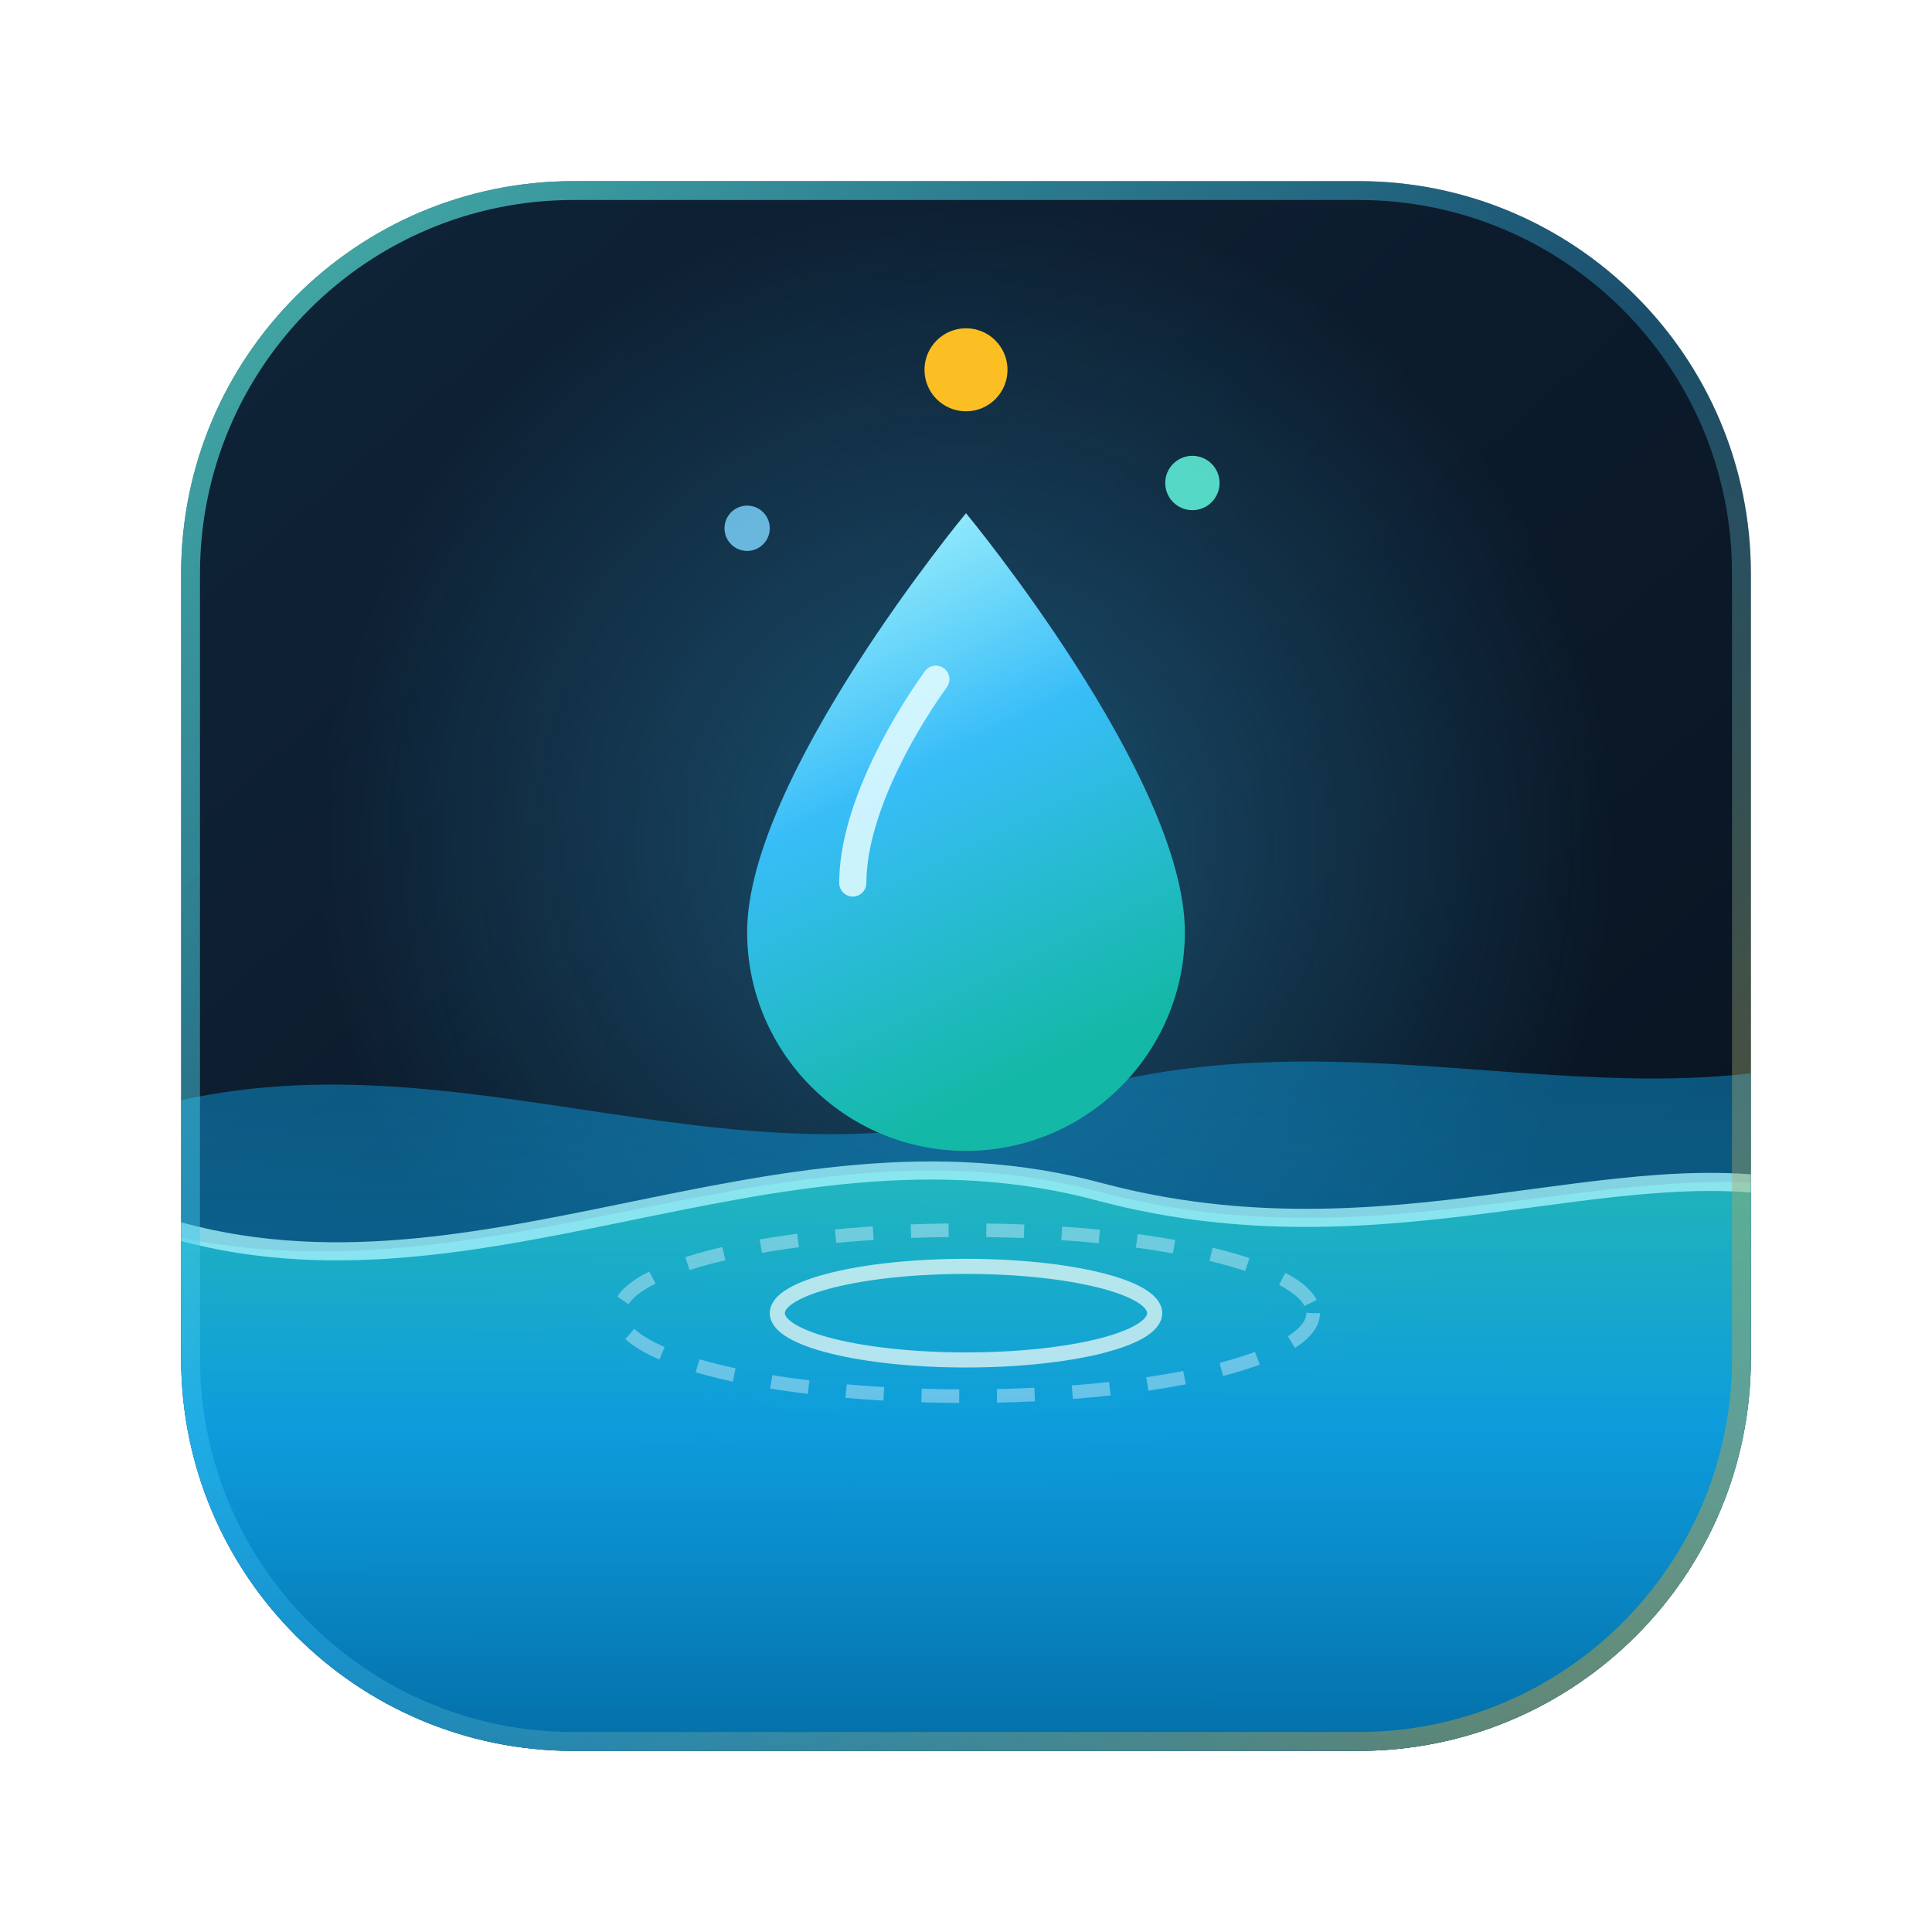
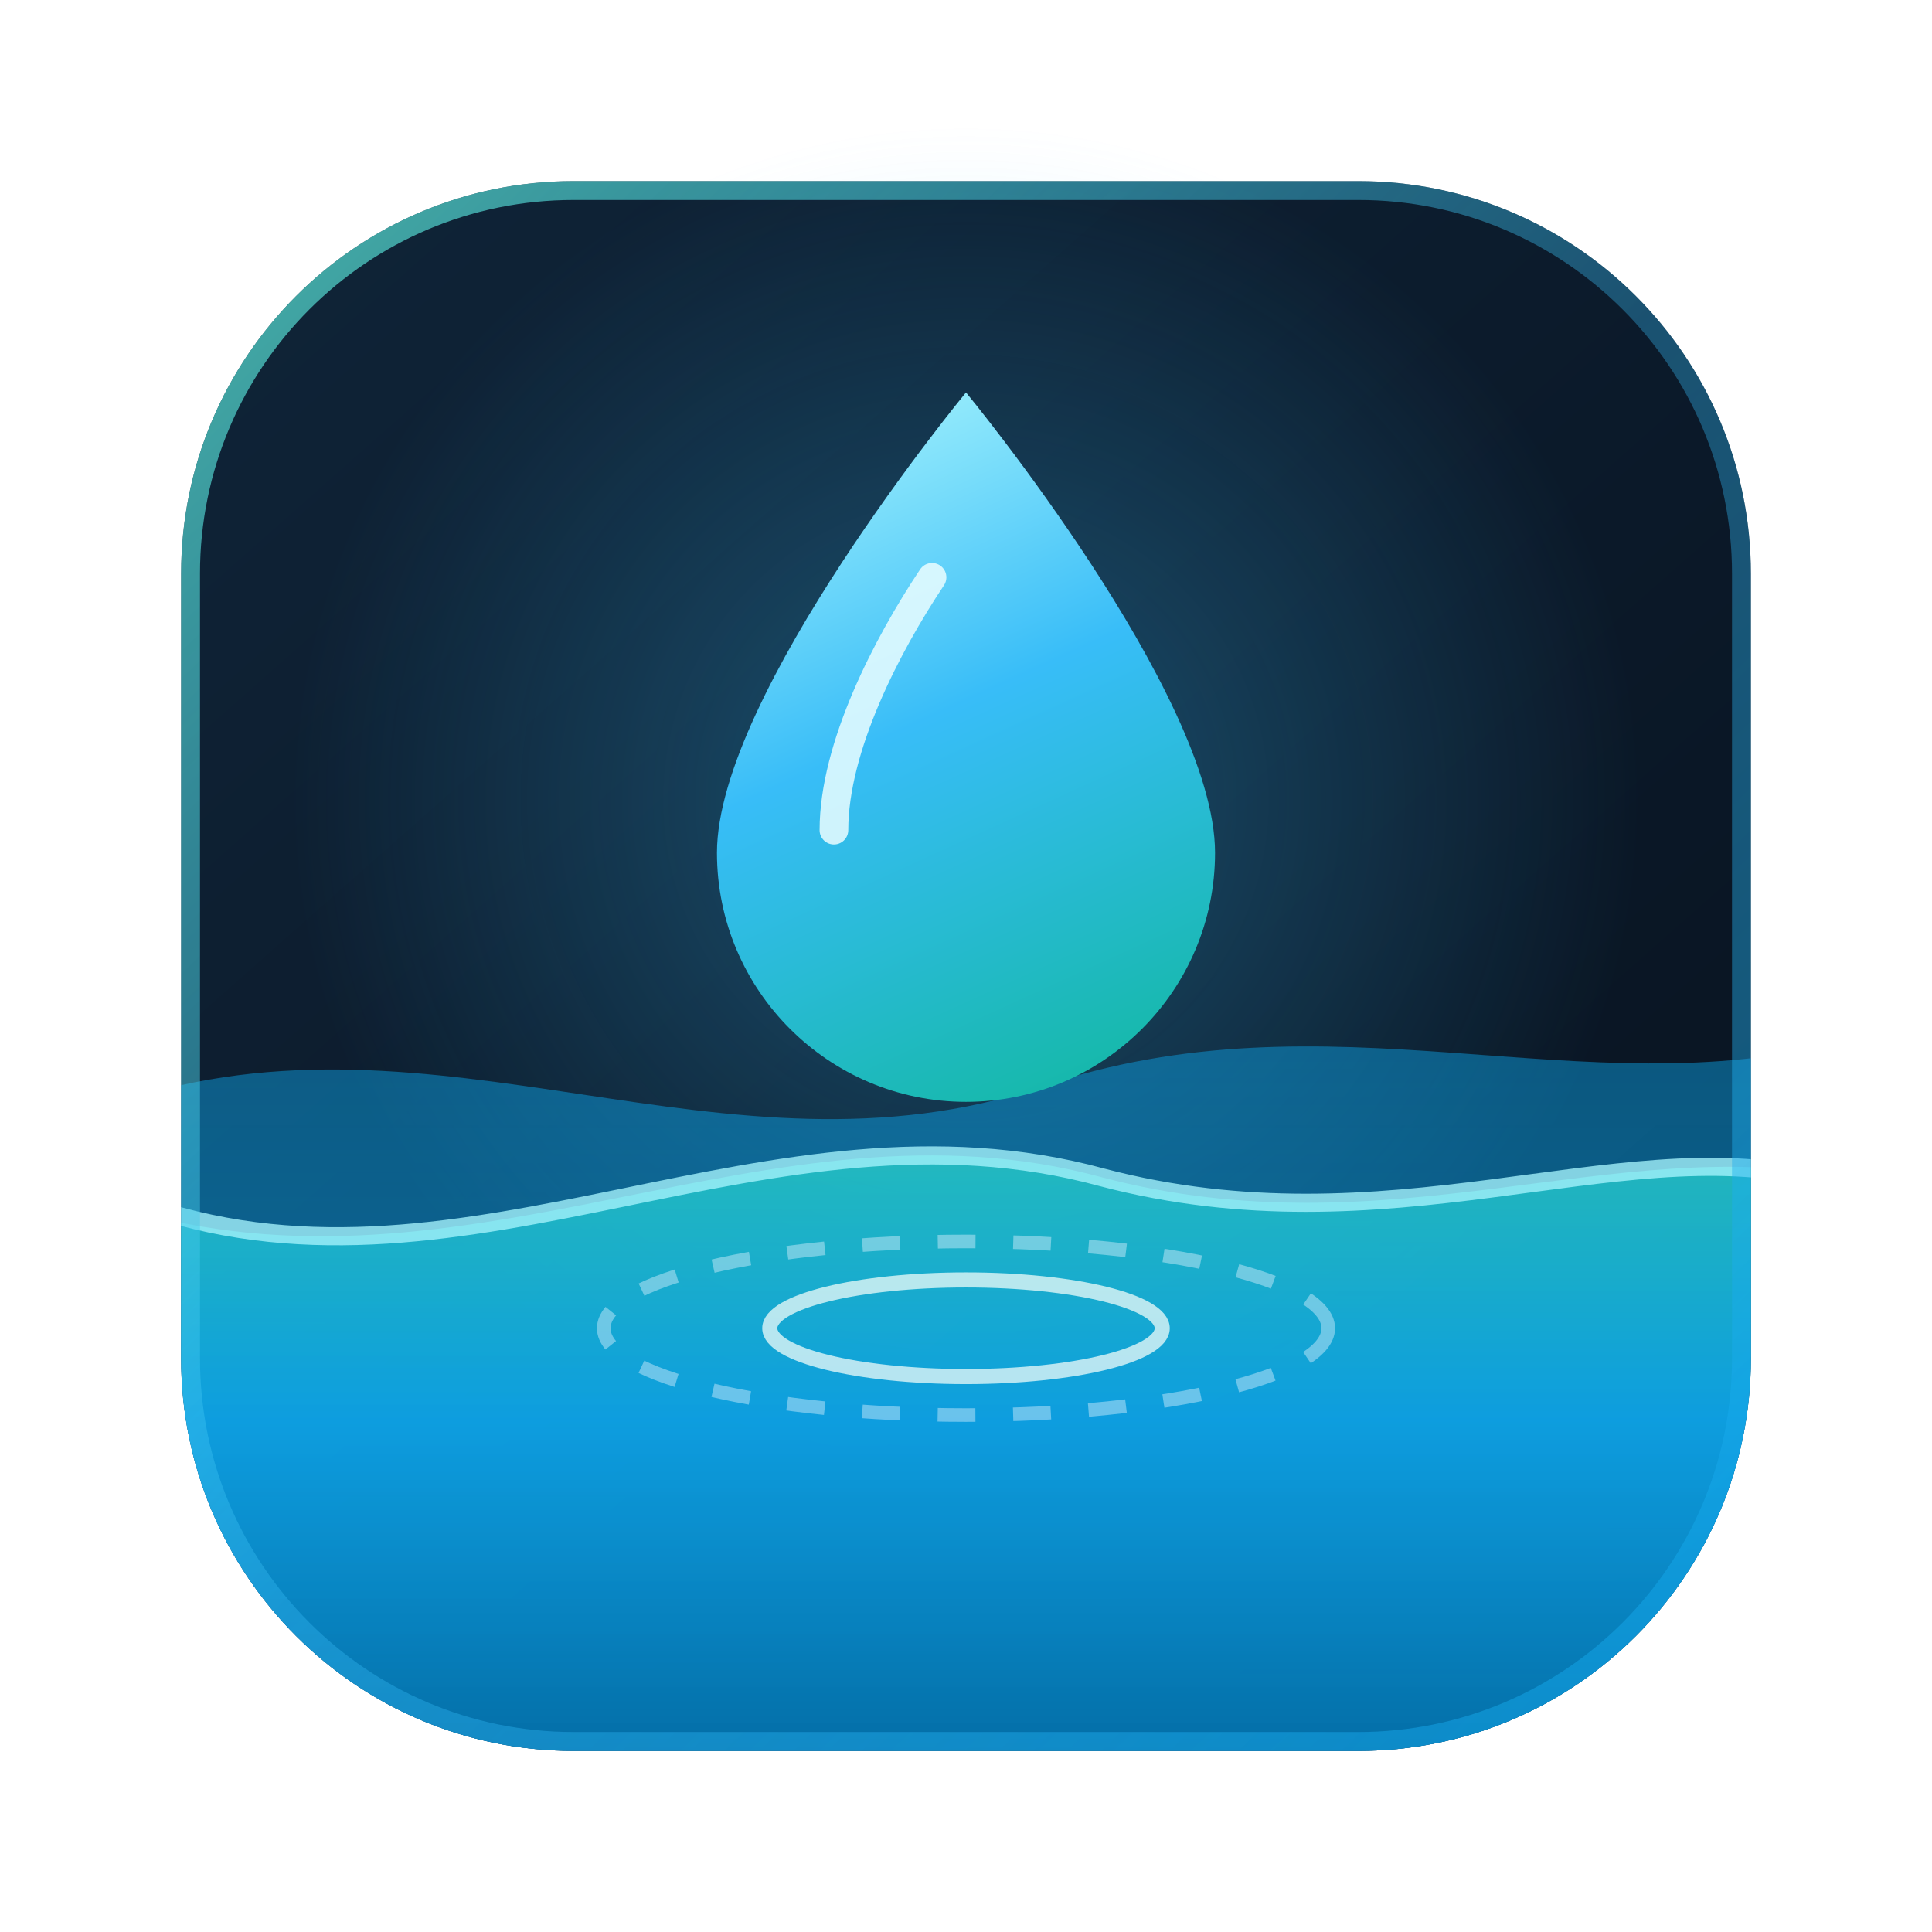
<svg xmlns="http://www.w3.org/2000/svg" width="512" height="512" viewBox="0 0 256 256" fill="none">
  <defs>
    <linearGradient id="fons-bg" x1="36" y1="24" x2="220" y2="232" gradientUnits="userSpaceOnUse">
      <stop offset="0%" stop-color="#0F2438" />
      <stop offset="55%" stop-color="#0B1929" />
      <stop offset="100%" stop-color="#08121E" />
    </linearGradient>
    <linearGradient id="fons-rim" x1="28" y1="24" x2="228" y2="232" gradientUnits="userSpaceOnUse">
      <stop offset="0%" stop-color="#5EEAD4" stop-opacity="0.72" />
-       <stop offset="50%" stop-color="#38BDF8" stop-opacity="0.32" />
-       <stop offset="100%" stop-color="#F59E0B" stop-opacity="0.45" />
+       <stop offset="50%" stop-color="#38BDF8" stop-opacity="0.34" />
+       <stop offset="100%" stop-color="#0EA5E9" stop-opacity="0.52" />
    </linearGradient>
-     <linearGradient id="fons-wave-back" x1="128" y1="132" x2="128" y2="232" gradientUnits="userSpaceOnUse">
-       <stop offset="0%" stop-color="#0EA5E9" stop-opacity="0.42" />
-       <stop offset="100%" stop-color="#0284C7" stop-opacity="0.75" />
+     <linearGradient id="fons-wave-back" x1="128" y1="130" x2="128" y2="232" gradientUnits="userSpaceOnUse">
+       <stop offset="0%" stop-color="#0EA5E9" stop-opacity="0.44" />
+       <stop offset="100%" stop-color="#0284C7" stop-opacity="0.76" />
    </linearGradient>
-     <linearGradient id="fons-wave-front" x1="128" y1="146" x2="128" y2="236" gradientUnits="userSpaceOnUse">
-       <stop offset="0%" stop-color="#2DD4BF" stop-opacity="0.78" />
-       <stop offset="48%" stop-color="#0EA5E9" stop-opacity="0.86" />
+     <linearGradient id="fons-wave-front" x1="128" y1="144" x2="128" y2="236" gradientUnits="userSpaceOnUse">
+       <stop offset="0%" stop-color="#2DD4BF" stop-opacity="0.8" />
+       <stop offset="48%" stop-color="#0EA5E9" stop-opacity="0.88" />
      <stop offset="100%" stop-color="#0369A1" stop-opacity="0.96" />
    </linearGradient>
-     <linearGradient id="fons-drop" x1="112" y1="68" x2="146" y2="138" gradientUnits="userSpaceOnUse">
+     <linearGradient id="fons-drop" x1="108" y1="52" x2="150" y2="144" gradientUnits="userSpaceOnUse">
      <stop offset="0%" stop-color="#A5F3FC" />
      <stop offset="45%" stop-color="#38BDF8" />
      <stop offset="100%" stop-color="#14B8A6" />
    </linearGradient>
-     <radialGradient id="fons-glow" cx="0" cy="0" r="1" gradientUnits="userSpaceOnUse" gradientTransform="translate(128 112) rotate(90) scale(86 86)">
+     <radialGradient id="fons-glow" cx="0" cy="0" r="1" gradientUnits="userSpaceOnUse" gradientTransform="translate(128 106) rotate(90) scale(90 90)">
      <stop offset="0%" stop-color="#38BDF8" stop-opacity="0.34" />
      <stop offset="100%" stop-color="#38BDF8" stop-opacity="0" />
    </radialGradient>
    <clipPath id="fons-vessel">
      <rect x="24" y="24" width="208" height="208" rx="52" />
    </clipPath>
  </defs>
  <rect x="24" y="24" width="208" height="208" rx="52" fill="url(#fons-bg)" />
-   <circle cx="128" cy="112" r="86" fill="url(#fons-glow)" />
+   <circle cx="128" cy="106" r="90" fill="url(#fons-glow)" />
  <g clip-path="url(#fons-vessel)">
-     <path d="M16 148 C58 134, 96 160, 138 146 C176 133, 210 149, 244 140 L244 240 L16 240 Z" fill="url(#fons-wave-back)" />
-     <path d="M16 162 C62 176, 102 146, 146 158 C184 168, 214 152, 244 158 L244 240 L16 240 Z" fill="url(#fons-wave-front)" />
-     <path d="M20 162 C62 176, 102 146, 146 158 C184 168, 214 152, 240 158" stroke="#A5F3FC" stroke-width="2.4" stroke-opacity="0.78" stroke-linecap="round" />
-     <ellipse cx="128" cy="174" rx="46" ry="11" stroke="#E0F2FE" stroke-width="1.8" stroke-opacity="0.42" stroke-dasharray="5 5" />
-     <ellipse cx="128" cy="174" rx="25" ry="6.2" stroke="#F0FDFA" stroke-width="2" stroke-opacity="0.72" />
+     <path d="M16 146 C58 132, 96 158, 138 144 C176 131, 210 147, 244 138 L244 240 L16 240 Z" fill="url(#fons-wave-back)" />
+     <path d="M16 160 C62 174, 102 144, 146 156 C184 166, 214 150, 244 156 L244 240 L16 240 Z" fill="url(#fons-wave-front)" />
+     <path d="M20 160 C62 174, 102 144, 146 156 C184 166, 214 150, 240 156" stroke="#A5F3FC" stroke-width="2.4" stroke-opacity="0.78" stroke-linecap="round" />
+     <ellipse cx="128" cy="176" rx="48" ry="11.5" stroke="#E0F2FE" stroke-width="1.8" stroke-opacity="0.44" stroke-dasharray="5 5" />
+     <ellipse cx="128" cy="176" rx="26" ry="6.4" stroke="#F0FDFA" stroke-width="2" stroke-opacity="0.74" />
  </g>
-   <path d="M128 68 C128 68 99 103 99 123.5 C99 139.5 112 152.5 128 152.5 C144 152.5 157 139.5 157 123.5 C157 103 128 68 128 68 Z" fill="url(#fons-drop)" />
-   <path d="M113 117 C113 108 119 97 124 90" stroke="#ECFEFF" stroke-width="3.6" stroke-linecap="round" stroke-opacity="0.82" />
-   <circle cx="128" cy="49" r="5.5" fill="#FBBF24" />
-   <circle cx="158" cy="64" r="3.6" fill="#5EEAD4" fill-opacity="0.9" />
-   <circle cx="99" cy="70" r="3" fill="#7DD3FC" fill-opacity="0.82" />
+   <path d="M128 52 C128 52 95 92 95 113 C95 131.2 109.8 146 128 146 C146.2 146 161 131.2 161 113 C161 92 128 52 128 52 Z" fill="url(#fons-drop)" />
+   <path d="M110.5 110 C110.5 99 117.5 85.5 123.5 76.5" stroke="#ECFEFF" stroke-width="3.8" stroke-linecap="round" stroke-opacity="0.84" />
  <rect x="25.25" y="25.25" width="205.5" height="205.5" rx="50.75" stroke="url(#fons-rim)" stroke-width="2.5" />
</svg>
